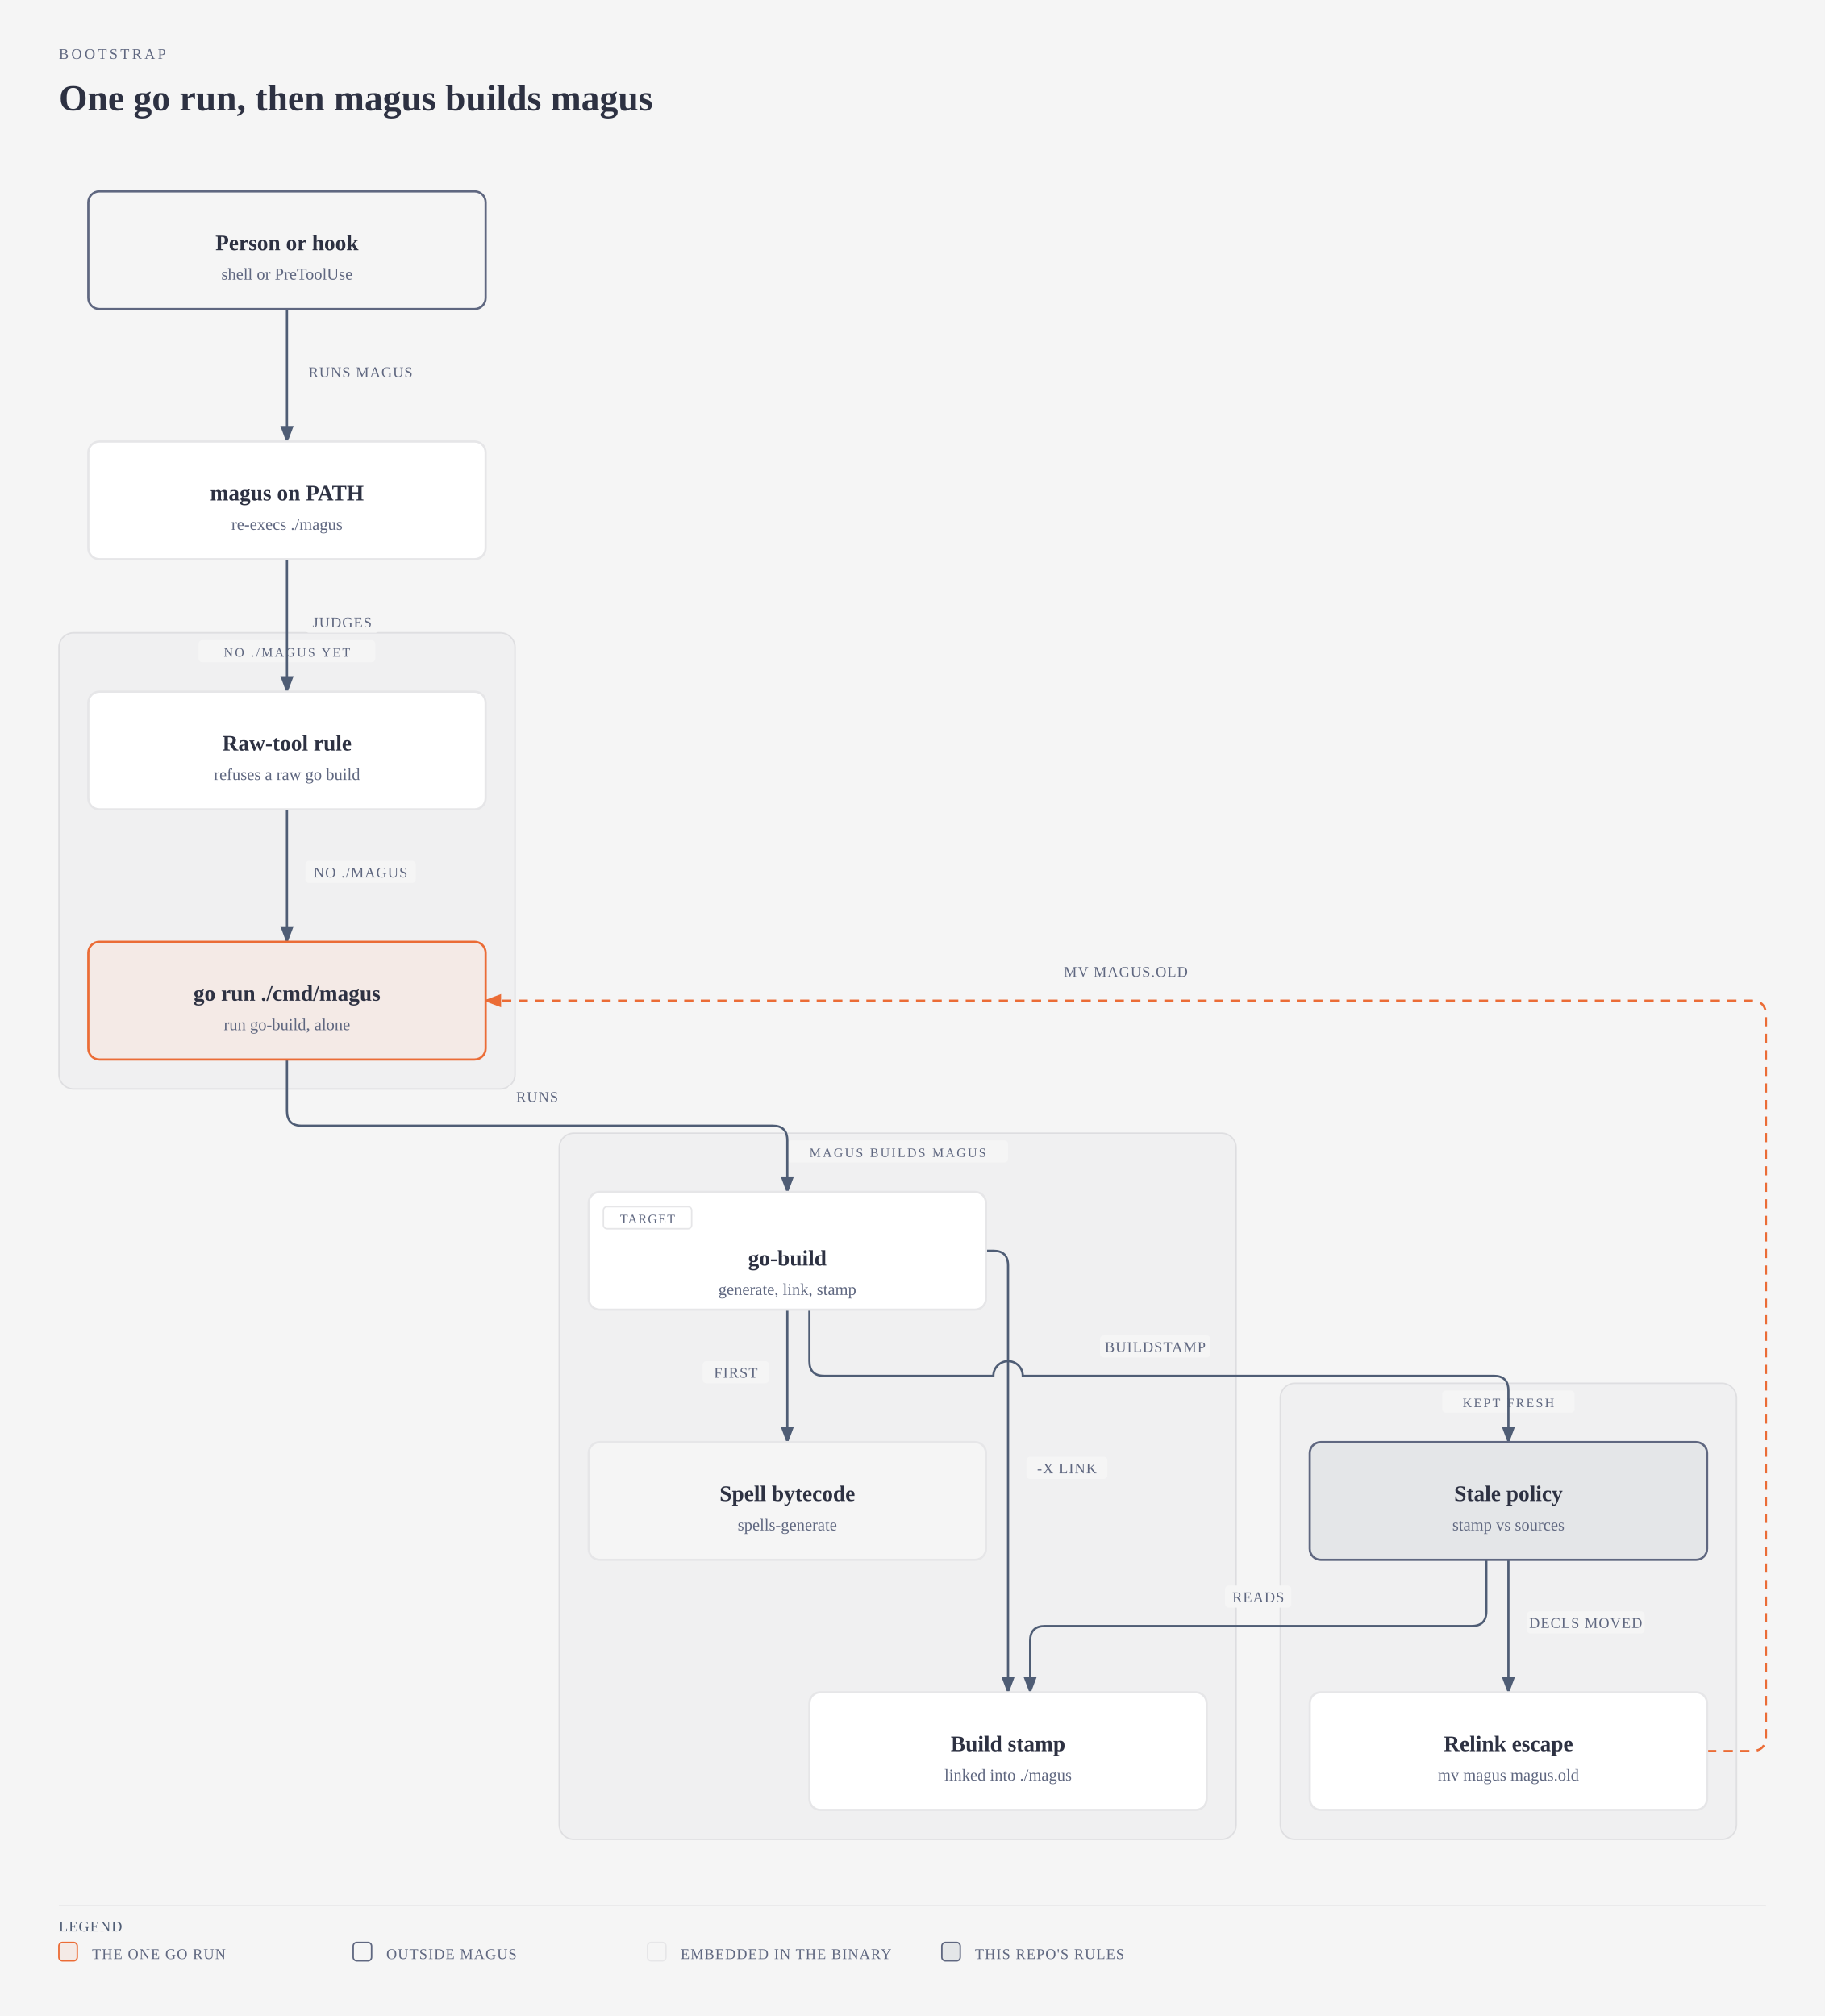
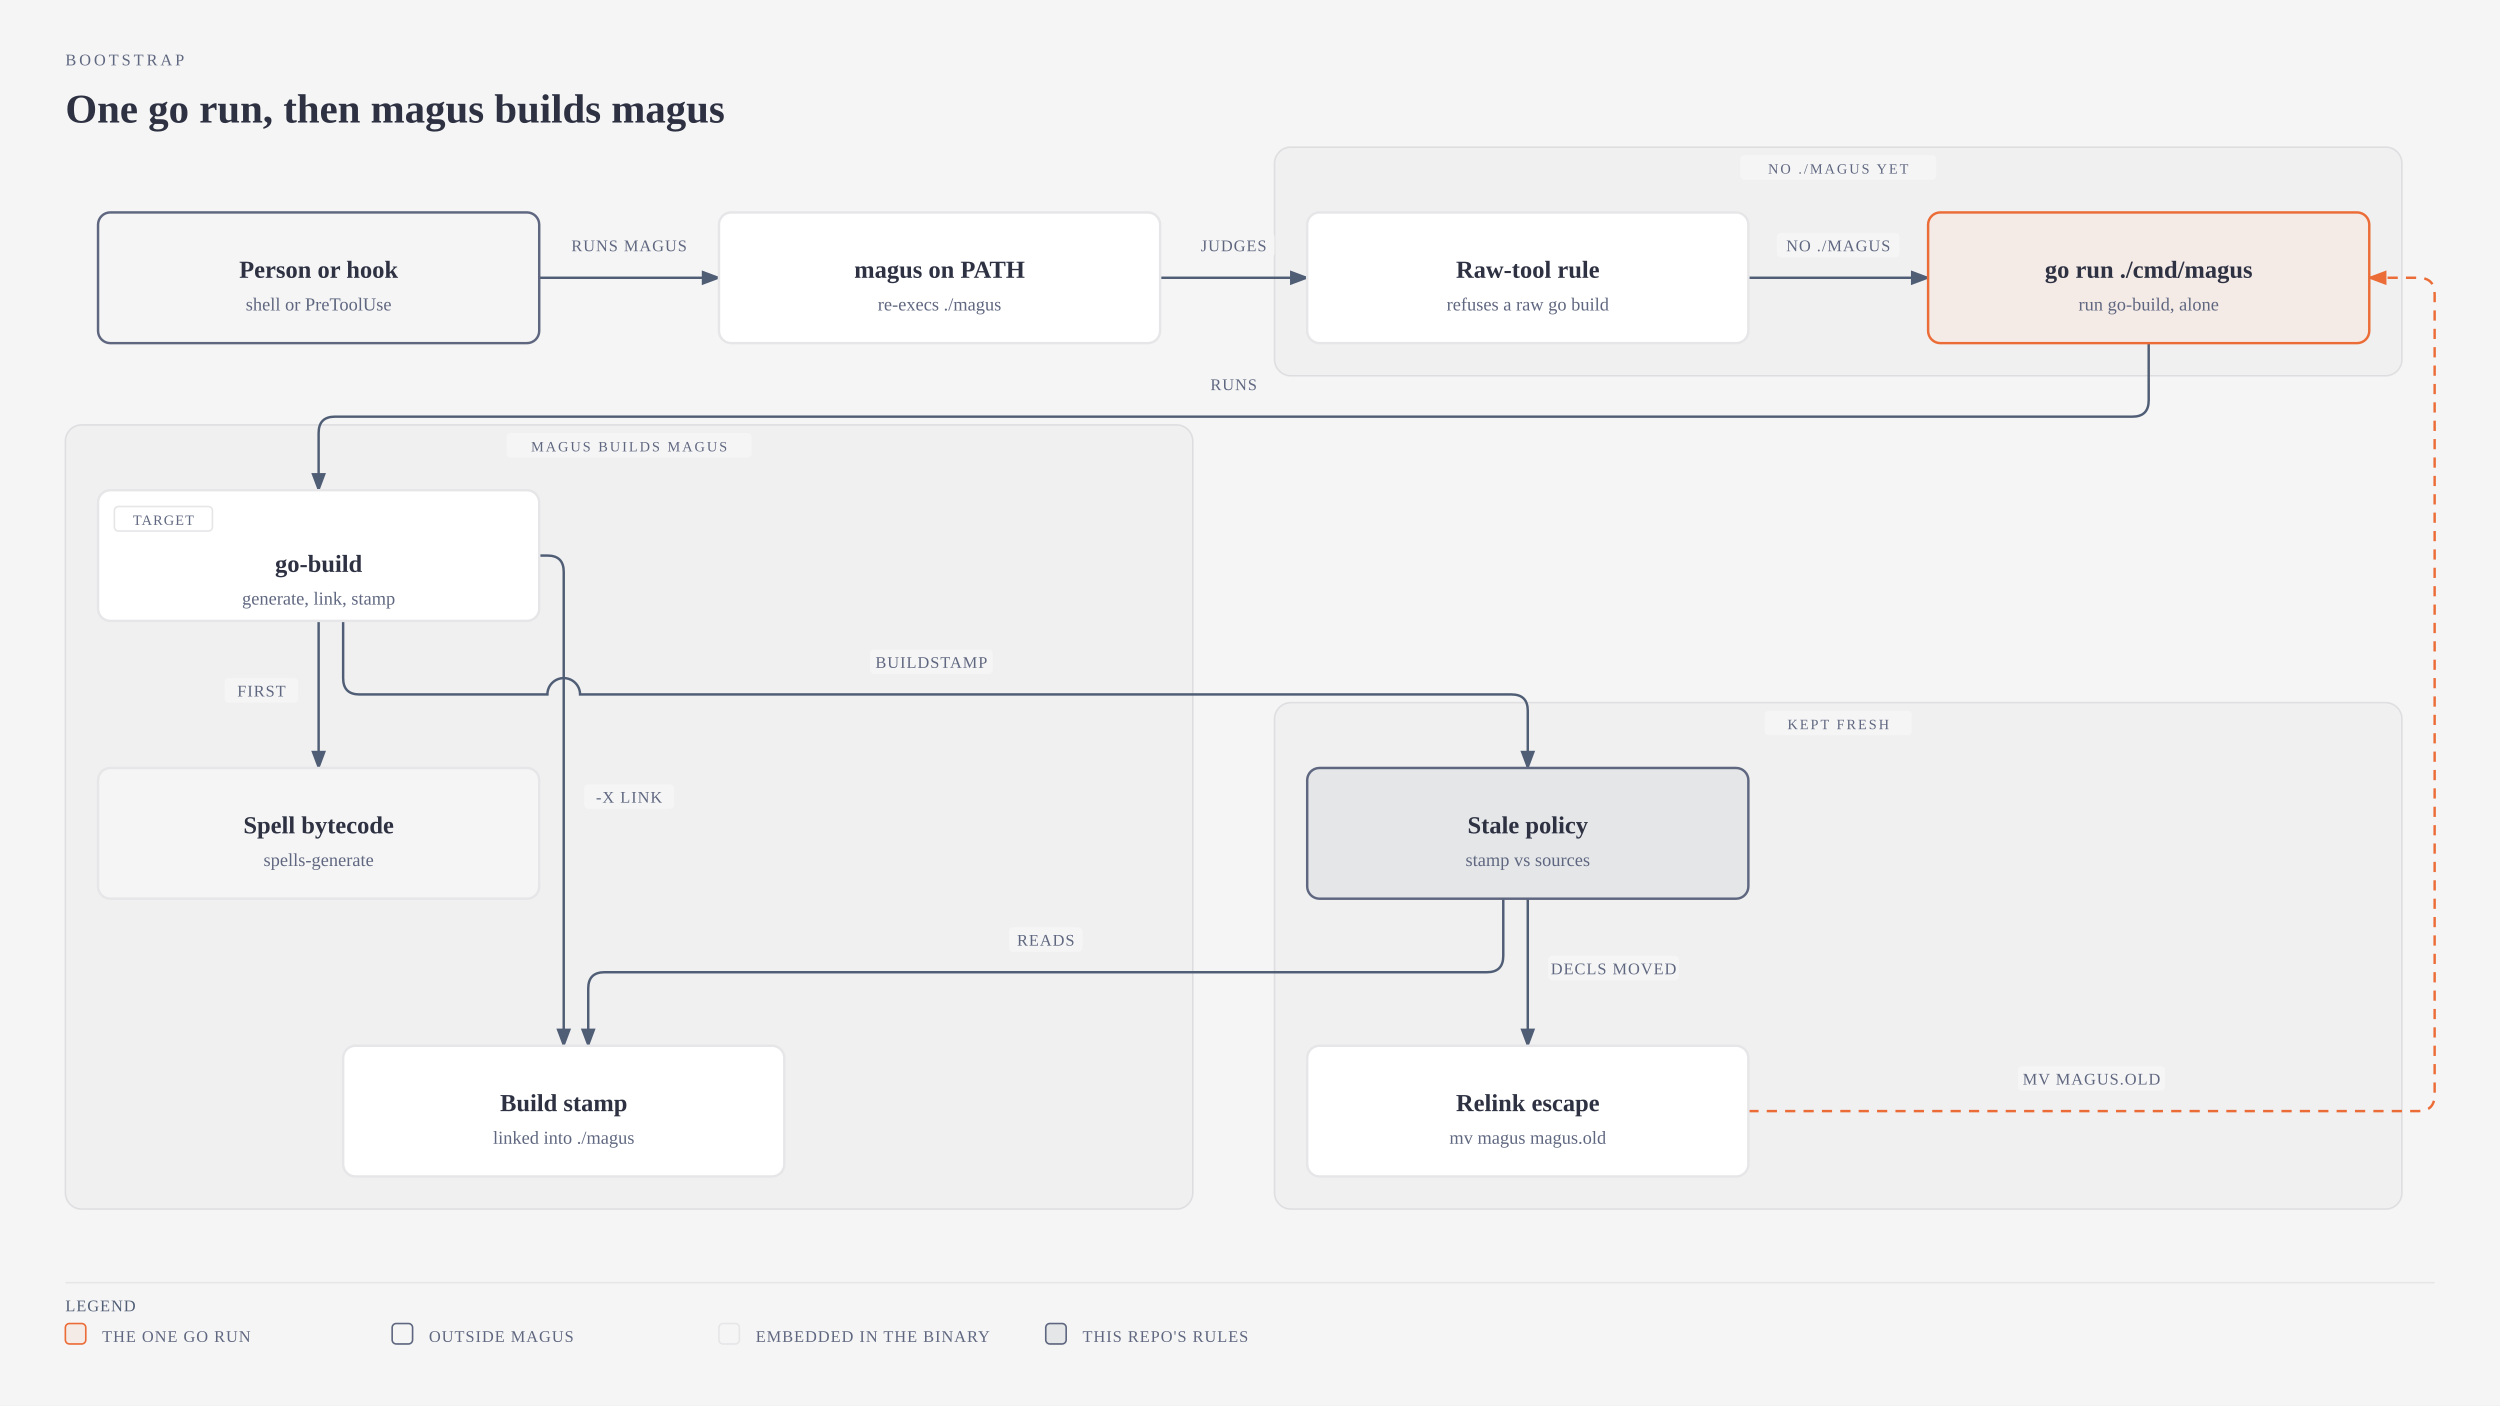
- <svg xmlns="http://www.w3.org/2000/svg" viewBox="0 0 992 1096" width="992" height="1096" role="img" aria-labelledby="bootstrap-title bootstrap-desc" class="magus-diagram">
+ <svg xmlns="http://www.w3.org/2000/svg" viewBox="0 0 1224 688" width="1224" height="688" role="img" aria-labelledby="bootstrap-title bootstrap-desc" class="magus-diagram">
  <defs>
    <marker id="bootstrap-arrow-default" markerWidth="8" markerHeight="6" refX="7" refY="3" orient="auto">
      <polygon points="0 0, 8 3, 0 6" fill="#4f5d75" />
    </marker>
    <marker id="bootstrap-arrow-accent" markerWidth="8" markerHeight="6" refX="7" refY="3" orient="auto">
      <polygon points="0 0, 8 3, 0 6" fill="#eb6c36" />
    </marker>
    <marker id="bootstrap-arrow-link" markerWidth="8" markerHeight="6" refX="7" refY="3" orient="auto">
      <polygon points="0 0, 8 3, 0 6" fill="#2e5aa8" />
    </marker>
  </defs>
  <rect width="100%" height="100%" fill="#f5f5f5" />
  <text x="32" y="32" fill="#5f6780" font-size="8" font-family="var(--pico-font-family-monospace, monospace)" style="font-variant-ligatures:none" letter-spacing="0.18em">BOOTSTRAP</text>
  <text x="32" y="60" fill="#2d3142" font-size="20" font-weight="600" font-family="var(--pico-font-family, sans-serif)">One go run, then magus builds magus</text>
  <g transform="translate(0,40)">
-     <rect x="32" y="304" width="248" height="248" rx="8" fill="#2d3142" fill-opacity="0.02" stroke="#2d3142" stroke-opacity="0.1" stroke-width="0.8" />
-     <rect x="108" y="308" width="96" height="12" rx="2" fill="#f5f5f5" />
-     <text x="156" y="317" fill="#5f6780" font-size="7" font-family="var(--pico-font-family-monospace, monospace)" style="font-variant-ligatures:none" text-anchor="middle" letter-spacing="0.14em">NO ./MAGUS YET</text>
-     <rect x="304" y="576" width="368" height="384" rx="8" fill="#2d3142" fill-opacity="0.02" stroke="#2d3142" stroke-opacity="0.1" stroke-width="0.8" />
-     <rect x="428" y="580" width="120" height="12" rx="2" fill="#f5f5f5" />
-     <text x="488" y="589" fill="#5f6780" font-size="7" font-family="var(--pico-font-family-monospace, monospace)" style="font-variant-ligatures:none" text-anchor="middle" letter-spacing="0.14em">MAGUS BUILDS MAGUS</text>
-     <rect x="696" y="712" width="248" height="248" rx="8" fill="#2d3142" fill-opacity="0.02" stroke="#2d3142" stroke-opacity="0.1" stroke-width="0.8" />
-     <rect x="784" y="716" width="72" height="12" rx="2" fill="#f5f5f5" />
-     <text x="820" y="725" fill="#5f6780" font-size="7" font-family="var(--pico-font-family-monospace, monospace)" style="font-variant-ligatures:none" text-anchor="middle" letter-spacing="0.14em">KEPT FRESH</text>
-     <path data-edge="external:Person or hook-&gt;cmd/magus" id="bootstrap-edge-external_3aPerson_20or_20hook-cmd_2fmagus" d="M 156 128 L 156 200" fill="none" stroke="#4f5d75" stroke-width="1.2" marker-end="url(#bootstrap-arrow-default)" />
-     <path data-edge="cmd/magus-&gt;internal/guard" id="bootstrap-edge-cmd_2fmagus-internal_2fguard" d="M 156 264 L 156 336" fill="none" stroke="#4f5d75" stroke-width="1.2" marker-end="url(#bootstrap-arrow-default)" />
-     <path data-edge="internal/guard-&gt;external:go run ./cmd/magus" id="bootstrap-edge-internal_2fguard-external_3ago_20run_20_2e_2fcmd_2fmagus" d="M 156 400 L 156 472" fill="none" stroke="#4f5d75" stroke-width="1.2" marker-end="url(#bootstrap-arrow-default)" />
-     <path data-edge="external:go run ./cmd/magus-&gt;external:go-build" id="bootstrap-edge-external_3ago_20run_20_2e_2fcmd_2fmagus-external_3ago-build" d="M 156 536 L 156 564 Q 156 572 164 572 L 420 572 Q 428 572 428 580 L 428 608" fill="none" stroke="#4f5d75" stroke-width="1.2" marker-end="url(#bootstrap-arrow-default)" />
-     <path data-edge="external:go-build-&gt;external:Spell bytecode" id="bootstrap-edge-external_3ago-build-external_3aSpell_20bytecode" d="M 428 672 L 428 744" fill="none" stroke="#4f5d75" stroke-width="1.2" marker-end="url(#bootstrap-arrow-default)" />
-     <path data-edge="external:go-build-&gt;internal/interp/bindings" id="bootstrap-edge-external_3ago-build-internal_2finterp_2fbindings" d="M 536 640 L 540 640 Q 548 640 548 648 L 548 880" fill="none" stroke="#4f5d75" stroke-width="1.2" marker-end="url(#bootstrap-arrow-default)" />
-     <path data-edge="external:go-build-&gt;external:Stale policy" id="bootstrap-edge-external_3ago-build-external_3aStale_20policy" d="M 440 672 L 440 700 Q 440 708 448 708 L 540 708 A 8 8 0 0 1 556 708 L 812 708 Q 820 708 820 716 L 820 744" fill="none" stroke="#4f5d75" stroke-width="1.2" marker-end="url(#bootstrap-arrow-default)" />
-     <path data-edge="external:Stale policy-&gt;internal/interp/bindings" id="bootstrap-edge-external_3aStale_20policy-internal_2finterp_2fbindings" d="M 808 808 L 808 836 Q 808 844 800 844 L 568 844 Q 560 844 560 852 L 560 880" fill="none" stroke="#4f5d75" stroke-width="1.2" marker-end="url(#bootstrap-arrow-default)" />
-     <path data-edge="external:Stale policy-&gt;external:Relink escape" id="bootstrap-edge-external_3aStale_20policy-external_3aRelink_20escape" d="M 820 808 L 820 880" fill="none" stroke="#4f5d75" stroke-width="1.2" marker-end="url(#bootstrap-arrow-default)" />
-     <path data-edge="external:Relink escape-&gt;external:go run ./cmd/magus" id="bootstrap-edge-external_3aRelink_20escape-external_3ago_20run_20_2e_2fcmd_2fmagus" d="M 928 912 L 952 912 Q 960 912 960 904 L 960 512 Q 960 504 952 504 L 264 504" fill="none" stroke="#eb6c36" stroke-width="1.2" stroke-dasharray="5,4" marker-end="url(#bootstrap-arrow-accent)" />
-     <rect x="166" y="156" width="60" height="12" rx="2" fill="#f5f5f5" />
-     <text x="196" y="165" fill="#5f6780" font-size="8" font-family="var(--pico-font-family-monospace, monospace)" style="font-variant-ligatures:none" text-anchor="middle" letter-spacing="0.06em">RUNS MAGUS</text>
-     <rect x="166" y="292" width="40" height="12" rx="2" fill="#f5f5f5" />
-     <text x="186" y="301" fill="#5f6780" font-size="8" font-family="var(--pico-font-family-monospace, monospace)" style="font-variant-ligatures:none" text-anchor="middle" letter-spacing="0.06em">JUDGES</text>
-     <rect x="166" y="428" width="60" height="12" rx="2" fill="#f5f5f5" />
-     <text x="196" y="437" fill="#5f6780" font-size="8" font-family="var(--pico-font-family-monospace, monospace)" style="font-variant-ligatures:none" text-anchor="middle" letter-spacing="0.06em">NO ./MAGUS</text>
-     <rect x="276" y="550" width="32" height="12" rx="2" fill="#f5f5f5" />
-     <text x="292" y="559" fill="#5f6780" font-size="8" font-family="var(--pico-font-family-monospace, monospace)" style="font-variant-ligatures:none" text-anchor="middle" letter-spacing="0.06em">RUNS</text>
-     <rect x="382" y="700" width="36" height="12" rx="2" fill="#f5f5f5" />
-     <text x="400" y="709" fill="#5f6780" font-size="8" font-family="var(--pico-font-family-monospace, monospace)" style="font-variant-ligatures:none" text-anchor="middle" letter-spacing="0.06em">FIRST</text>
-     <rect x="558" y="752" width="44" height="12" rx="2" fill="#f5f5f5" />
-     <text x="580" y="761" fill="#5f6780" font-size="8" font-family="var(--pico-font-family-monospace, monospace)" style="font-variant-ligatures:none" text-anchor="middle" letter-spacing="0.06em">-X LINK</text>
-     <rect x="598" y="686" width="60" height="12" rx="2" fill="#f5f5f5" />
-     <text x="628" y="695" fill="#5f6780" font-size="8" font-family="var(--pico-font-family-monospace, monospace)" style="font-variant-ligatures:none" text-anchor="middle" letter-spacing="0.06em">BUILDSTAMP</text>
-     <rect x="666" y="822" width="36" height="12" rx="2" fill="#f5f5f5" />
-     <text x="684" y="831" fill="#5f6780" font-size="8" font-family="var(--pico-font-family-monospace, monospace)" style="font-variant-ligatures:none" text-anchor="middle" letter-spacing="0.06em">READS</text>
-     <rect x="830" y="836" width="64" height="12" rx="2" fill="#f5f5f5" />
-     <text x="862" y="845" fill="#5f6780" font-size="8" font-family="var(--pico-font-family-monospace, monospace)" style="font-variant-ligatures:none" text-anchor="middle" letter-spacing="0.06em">DECLS MOVED</text>
-     <rect x="576" y="482" width="72" height="12" rx="2" fill="#f5f5f5" />
-     <text x="612" y="491" fill="#5f6780" font-size="8" font-family="var(--pico-font-family-monospace, monospace)" style="font-variant-ligatures:none" text-anchor="middle" letter-spacing="0.06em">MV MAGUS.OLD</text>
+     <rect x="624" y="32" width="552" height="112" rx="8" fill="#2d3142" fill-opacity="0.02" stroke="#2d3142" stroke-opacity="0.1" stroke-width="0.8" />
+     <rect x="852" y="36" width="96" height="12" rx="2" fill="#f5f5f5" />
+     <text x="900" y="45" fill="#5f6780" font-size="7" font-family="var(--pico-font-family-monospace, monospace)" style="font-variant-ligatures:none" text-anchor="middle" letter-spacing="0.14em">NO ./MAGUS YET</text>
+     <rect x="32" y="168" width="552" height="384" rx="8" fill="#2d3142" fill-opacity="0.02" stroke="#2d3142" stroke-opacity="0.1" stroke-width="0.8" />
+     <rect x="248" y="172" width="120" height="12" rx="2" fill="#f5f5f5" />
+     <text x="308" y="181" fill="#5f6780" font-size="7" font-family="var(--pico-font-family-monospace, monospace)" style="font-variant-ligatures:none" text-anchor="middle" letter-spacing="0.14em">MAGUS BUILDS MAGUS</text>
+     <rect x="624" y="304" width="552" height="248" rx="8" fill="#2d3142" fill-opacity="0.02" stroke="#2d3142" stroke-opacity="0.1" stroke-width="0.8" />
+     <rect x="864" y="308" width="72" height="12" rx="2" fill="#f5f5f5" />
+     <text x="900" y="317" fill="#5f6780" font-size="7" font-family="var(--pico-font-family-monospace, monospace)" style="font-variant-ligatures:none" text-anchor="middle" letter-spacing="0.14em">KEPT FRESH</text>
+     <path data-edge="external:Person or hook-&gt;cmd/magus" id="bootstrap-edge-external_3aPerson_20or_20hook-cmd_2fmagus" d="M 264 96 L 352 96" fill="none" stroke="#4f5d75" stroke-width="1.2" marker-end="url(#bootstrap-arrow-default)" />
+     <path data-edge="cmd/magus-&gt;internal/guard" id="bootstrap-edge-cmd_2fmagus-internal_2fguard" d="M 568 96 L 640 96" fill="none" stroke="#4f5d75" stroke-width="1.2" marker-end="url(#bootstrap-arrow-default)" />
+     <path data-edge="internal/guard-&gt;external:go run ./cmd/magus" id="bootstrap-edge-internal_2fguard-external_3ago_20run_20_2e_2fcmd_2fmagus" d="M 856 96 L 944 96" fill="none" stroke="#4f5d75" stroke-width="1.2" marker-end="url(#bootstrap-arrow-default)" />
+     <path data-edge="external:go run ./cmd/magus-&gt;external:go-build" id="bootstrap-edge-external_3ago_20run_20_2e_2fcmd_2fmagus-external_3ago-build" d="M 1052 128 L 1052 156 Q 1052 164 1044 164 L 164 164 Q 156 164 156 172 L 156 200" fill="none" stroke="#4f5d75" stroke-width="1.2" marker-end="url(#bootstrap-arrow-default)" />
+     <path data-edge="external:go-build-&gt;external:Spell bytecode" id="bootstrap-edge-external_3ago-build-external_3aSpell_20bytecode" d="M 156 264 L 156 336" fill="none" stroke="#4f5d75" stroke-width="1.2" marker-end="url(#bootstrap-arrow-default)" />
+     <path data-edge="external:go-build-&gt;internal/interp/bindings" id="bootstrap-edge-external_3ago-build-internal_2finterp_2fbindings" d="M 264 232 L 268 232 Q 276 232 276 240 L 276 472" fill="none" stroke="#4f5d75" stroke-width="1.2" marker-end="url(#bootstrap-arrow-default)" />
+     <path data-edge="external:go-build-&gt;external:Stale policy" id="bootstrap-edge-external_3ago-build-external_3aStale_20policy" d="M 168 264 L 168 292 Q 168 300 176 300 L 268 300 A 8 8 0 0 1 284 300 L 740 300 Q 748 300 748 308 L 748 336" fill="none" stroke="#4f5d75" stroke-width="1.2" marker-end="url(#bootstrap-arrow-default)" />
+     <path data-edge="external:Stale policy-&gt;internal/interp/bindings" id="bootstrap-edge-external_3aStale_20policy-internal_2finterp_2fbindings" d="M 736 400 L 736 428 Q 736 436 728 436 L 296 436 Q 288 436 288 444 L 288 472" fill="none" stroke="#4f5d75" stroke-width="1.2" marker-end="url(#bootstrap-arrow-default)" />
+     <path data-edge="external:Stale policy-&gt;external:Relink escape" id="bootstrap-edge-external_3aStale_20policy-external_3aRelink_20escape" d="M 748 400 L 748 472" fill="none" stroke="#4f5d75" stroke-width="1.2" marker-end="url(#bootstrap-arrow-default)" />
+     <path data-edge="external:Relink escape-&gt;external:go run ./cmd/magus" id="bootstrap-edge-external_3aRelink_20escape-external_3ago_20run_20_2e_2fcmd_2fmagus" d="M 856 504 L 1184 504 Q 1192 504 1192 496 L 1192 104 Q 1192 96 1184 96 L 1160 96" fill="none" stroke="#eb6c36" stroke-width="1.2" stroke-dasharray="5,4" marker-end="url(#bootstrap-arrow-accent)" />
+     <rect x="278" y="74" width="60" height="12" rx="2" fill="#f5f5f5" />
+     <text x="308" y="83" fill="#5f6780" font-size="8" font-family="var(--pico-font-family-monospace, monospace)" style="font-variant-ligatures:none" text-anchor="middle" letter-spacing="0.06em">RUNS MAGUS</text>
+     <rect x="584" y="74" width="40" height="12" rx="2" fill="#f5f5f5" />
+     <text x="604" y="83" fill="#5f6780" font-size="8" font-family="var(--pico-font-family-monospace, monospace)" style="font-variant-ligatures:none" text-anchor="middle" letter-spacing="0.06em">JUDGES</text>
+     <rect x="870" y="74" width="60" height="12" rx="2" fill="#f5f5f5" />
+     <text x="900" y="83" fill="#5f6780" font-size="8" font-family="var(--pico-font-family-monospace, monospace)" style="font-variant-ligatures:none" text-anchor="middle" letter-spacing="0.06em">NO ./MAGUS</text>
+     <rect x="588" y="142" width="32" height="12" rx="2" fill="#f5f5f5" />
+     <text x="604" y="151" fill="#5f6780" font-size="8" font-family="var(--pico-font-family-monospace, monospace)" style="font-variant-ligatures:none" text-anchor="middle" letter-spacing="0.06em">RUNS</text>
+     <rect x="110" y="292" width="36" height="12" rx="2" fill="#f5f5f5" />
+     <text x="128" y="301" fill="#5f6780" font-size="8" font-family="var(--pico-font-family-monospace, monospace)" style="font-variant-ligatures:none" text-anchor="middle" letter-spacing="0.06em">FIRST</text>
+     <rect x="286" y="344" width="44" height="12" rx="2" fill="#f5f5f5" />
+     <text x="308" y="353" fill="#5f6780" font-size="8" font-family="var(--pico-font-family-monospace, monospace)" style="font-variant-ligatures:none" text-anchor="middle" letter-spacing="0.06em">-X LINK</text>
+     <rect x="426" y="278" width="60" height="12" rx="2" fill="#f5f5f5" />
+     <text x="456" y="287" fill="#5f6780" font-size="8" font-family="var(--pico-font-family-monospace, monospace)" style="font-variant-ligatures:none" text-anchor="middle" letter-spacing="0.06em">BUILDSTAMP</text>
+     <rect x="494" y="414" width="36" height="12" rx="2" fill="#f5f5f5" />
+     <text x="512" y="423" fill="#5f6780" font-size="8" font-family="var(--pico-font-family-monospace, monospace)" style="font-variant-ligatures:none" text-anchor="middle" letter-spacing="0.06em">READS</text>
+     <rect x="758" y="428" width="64" height="12" rx="2" fill="#f5f5f5" />
+     <text x="790" y="437" fill="#5f6780" font-size="8" font-family="var(--pico-font-family-monospace, monospace)" style="font-variant-ligatures:none" text-anchor="middle" letter-spacing="0.06em">DECLS MOVED</text>
+     <rect x="988" y="482" width="72" height="12" rx="2" fill="#f5f5f5" />
+     <text x="1024" y="491" fill="#5f6780" font-size="8" font-family="var(--pico-font-family-monospace, monospace)" style="font-variant-ligatures:none" text-anchor="middle" letter-spacing="0.06em">MV MAGUS.OLD</text>
    <g data-node="external:Person or hook">
      <rect x="48" y="64" width="216" height="64" rx="6" fill="#f5f5f5" />
      <rect x="48" y="64" width="216" height="64" rx="6" fill="#f5f5f5" stroke="#5f6780" stroke-width="1.2" />
      <text x="156" y="96" fill="#2d3142" font-size="12" font-weight="600" font-family="var(--pico-font-family, sans-serif)" text-anchor="middle">Person or hook</text>
      <text x="156" y="112" fill="#5f6780" font-size="9" font-family="var(--pico-font-family-monospace, monospace)" style="font-variant-ligatures:none" text-anchor="middle">shell or PreToolUse</text>
    </g>
    <g data-node="cmd/magus" data-anchor="cmd/magus">
+       <rect x="352" y="64" width="216" height="64" rx="6" fill="#f5f5f5" />
+       <rect x="352" y="64" width="216" height="64" rx="6" fill="#ffffff" stroke="#e6e6e8" stroke-width="1.2" />
+       <text x="460" y="96" fill="#2d3142" font-size="12" font-weight="600" font-family="var(--pico-font-family, sans-serif)" text-anchor="middle">magus on PATH</text>
+       <text x="460" y="112" fill="#5f6780" font-size="9" font-family="var(--pico-font-family-monospace, monospace)" style="font-variant-ligatures:none" text-anchor="middle">re-execs ./magus</text>
+     </g>
+     <g data-node="internal/guard" data-anchor="internal/guard">
+       <rect x="640" y="64" width="216" height="64" rx="6" fill="#f5f5f5" />
+       <rect x="640" y="64" width="216" height="64" rx="6" fill="#ffffff" stroke="#e6e6e8" stroke-width="1.2" />
+       <text x="748" y="96" fill="#2d3142" font-size="12" font-weight="600" font-family="var(--pico-font-family, sans-serif)" text-anchor="middle">Raw-tool rule</text>
+       <text x="748" y="112" fill="#5f6780" font-size="9" font-family="var(--pico-font-family-monospace, monospace)" style="font-variant-ligatures:none" text-anchor="middle">refuses a raw go build</text>
+     </g>
+     <g data-node="external:go run ./cmd/magus">
+       <rect x="944" y="64" width="216" height="64" rx="6" fill="#f5f5f5" />
+       <rect x="944" y="64" width="216" height="64" rx="6" fill="#f4eae6" stroke="#eb6c36" stroke-width="1.2" />
+       <text x="1052" y="96" fill="#2d3142" font-size="12" font-weight="600" font-family="var(--pico-font-family, sans-serif)" text-anchor="middle">go run ./cmd/magus</text>
+       <text x="1052" y="112" fill="#5f6780" font-size="9" font-family="var(--pico-font-family-monospace, monospace)" style="font-variant-ligatures:none" text-anchor="middle">run go-build, alone</text>
+     </g>
+     <g data-node="external:go-build">
      <rect x="48" y="200" width="216" height="64" rx="6" fill="#f5f5f5" />
      <rect x="48" y="200" width="216" height="64" rx="6" fill="#ffffff" stroke="#e6e6e8" stroke-width="1.2" />
-       <text x="156" y="232" fill="#2d3142" font-size="12" font-weight="600" font-family="var(--pico-font-family, sans-serif)" text-anchor="middle">magus on PATH</text>
-       <text x="156" y="248" fill="#5f6780" font-size="9" font-family="var(--pico-font-family-monospace, monospace)" style="font-variant-ligatures:none" text-anchor="middle">re-execs ./magus</text>
-     </g>
-     <g data-node="internal/guard" data-anchor="internal/guard">
-       <rect x="48" y="336" width="216" height="64" rx="6" fill="#f5f5f5" />
-       <rect x="48" y="336" width="216" height="64" rx="6" fill="#ffffff" stroke="#e6e6e8" stroke-width="1.2" />
-       <text x="156" y="368" fill="#2d3142" font-size="12" font-weight="600" font-family="var(--pico-font-family, sans-serif)" text-anchor="middle">Raw-tool rule</text>
-       <text x="156" y="384" fill="#5f6780" font-size="9" font-family="var(--pico-font-family-monospace, monospace)" style="font-variant-ligatures:none" text-anchor="middle">refuses a raw go build</text>
-     </g>
-     <g data-node="external:go run ./cmd/magus">
-       <rect x="48" y="472" width="216" height="64" rx="6" fill="#f5f5f5" />
-       <rect x="48" y="472" width="216" height="64" rx="6" fill="#f4eae6" stroke="#eb6c36" stroke-width="1.2" />
-       <text x="156" y="504" fill="#2d3142" font-size="12" font-weight="600" font-family="var(--pico-font-family, sans-serif)" text-anchor="middle">go run ./cmd/magus</text>
-       <text x="156" y="520" fill="#5f6780" font-size="9" font-family="var(--pico-font-family-monospace, monospace)" style="font-variant-ligatures:none" text-anchor="middle">run go-build, alone</text>
-     </g>
-     <g data-node="external:go-build">
-       <rect x="320" y="608" width="216" height="64" rx="6" fill="#f5f5f5" />
-       <rect x="320" y="608" width="216" height="64" rx="6" fill="#ffffff" stroke="#e6e6e8" stroke-width="1.2" />
-       <rect x="328" y="616" width="48" height="12" rx="2" fill="none" stroke="#e6e6e8" stroke-width="0.8" />
-       <text x="352" y="625" fill="#5f6780" font-size="7" font-family="var(--pico-font-family-monospace, monospace)" style="font-variant-ligatures:none" text-anchor="middle" letter-spacing="0.08em">TARGET</text>
-       <text x="428" y="648" fill="#2d3142" font-size="12" font-weight="600" font-family="var(--pico-font-family, sans-serif)" text-anchor="middle">go-build</text>
-       <text x="428" y="664" fill="#5f6780" font-size="9" font-family="var(--pico-font-family-monospace, monospace)" style="font-variant-ligatures:none" text-anchor="middle">generate, link, stamp</text>
+       <rect x="56" y="208" width="48" height="12" rx="2" fill="none" stroke="#e6e6e8" stroke-width="0.8" />
+       <text x="80" y="217" fill="#5f6780" font-size="7" font-family="var(--pico-font-family-monospace, monospace)" style="font-variant-ligatures:none" text-anchor="middle" letter-spacing="0.08em">TARGET</text>
+       <text x="156" y="240" fill="#2d3142" font-size="12" font-weight="600" font-family="var(--pico-font-family, sans-serif)" text-anchor="middle">go-build</text>
+       <text x="156" y="256" fill="#5f6780" font-size="9" font-family="var(--pico-font-family-monospace, monospace)" style="font-variant-ligatures:none" text-anchor="middle">generate, link, stamp</text>
    </g>
    <g data-node="external:Spell bytecode">
-       <rect x="320" y="744" width="216" height="64" rx="6" fill="#f5f5f5" />
-       <rect x="320" y="744" width="216" height="64" rx="6" fill="#f5f5f5" stroke="#e6e6e8" stroke-width="1.2" />
-       <text x="428" y="776" fill="#2d3142" font-size="12" font-weight="600" font-family="var(--pico-font-family, sans-serif)" text-anchor="middle">Spell bytecode</text>
-       <text x="428" y="792" fill="#5f6780" font-size="9" font-family="var(--pico-font-family-monospace, monospace)" style="font-variant-ligatures:none" text-anchor="middle">spells-generate</text>
+       <rect x="48" y="336" width="216" height="64" rx="6" fill="#f5f5f5" />
+       <rect x="48" y="336" width="216" height="64" rx="6" fill="#f5f5f5" stroke="#e6e6e8" stroke-width="1.2" />
+       <text x="156" y="368" fill="#2d3142" font-size="12" font-weight="600" font-family="var(--pico-font-family, sans-serif)" text-anchor="middle">Spell bytecode</text>
+       <text x="156" y="384" fill="#5f6780" font-size="9" font-family="var(--pico-font-family-monospace, monospace)" style="font-variant-ligatures:none" text-anchor="middle">spells-generate</text>
    </g>
    <g data-node="internal/interp/bindings" data-anchor="internal/interp/bindings">
-       <rect x="440" y="880" width="216" height="64" rx="6" fill="#f5f5f5" />
-       <rect x="440" y="880" width="216" height="64" rx="6" fill="#ffffff" stroke="#e6e6e8" stroke-width="1.2" />
-       <text x="548" y="912" fill="#2d3142" font-size="12" font-weight="600" font-family="var(--pico-font-family, sans-serif)" text-anchor="middle">Build stamp</text>
-       <text x="548" y="928" fill="#5f6780" font-size="9" font-family="var(--pico-font-family-monospace, monospace)" style="font-variant-ligatures:none" text-anchor="middle">linked into ./magus</text>
+       <rect x="168" y="472" width="216" height="64" rx="6" fill="#f5f5f5" />
+       <rect x="168" y="472" width="216" height="64" rx="6" fill="#ffffff" stroke="#e6e6e8" stroke-width="1.2" />
+       <text x="276" y="504" fill="#2d3142" font-size="12" font-weight="600" font-family="var(--pico-font-family, sans-serif)" text-anchor="middle">Build stamp</text>
+       <text x="276" y="520" fill="#5f6780" font-size="9" font-family="var(--pico-font-family-monospace, monospace)" style="font-variant-ligatures:none" text-anchor="middle">linked into ./magus</text>
    </g>
    <g data-node="external:Stale policy">
-       <rect x="712" y="744" width="216" height="64" rx="6" fill="#f5f5f5" />
-       <rect x="712" y="744" width="216" height="64" rx="6" fill="#4f5d75" fill-opacity="0.1" stroke="#5f6780" stroke-width="1.2" />
-       <text x="820" y="776" fill="#2d3142" font-size="12" font-weight="600" font-family="var(--pico-font-family, sans-serif)" text-anchor="middle">Stale policy</text>
-       <text x="820" y="792" fill="#5f6780" font-size="9" font-family="var(--pico-font-family-monospace, monospace)" style="font-variant-ligatures:none" text-anchor="middle">stamp vs sources</text>
+       <rect x="640" y="336" width="216" height="64" rx="6" fill="#f5f5f5" />
+       <rect x="640" y="336" width="216" height="64" rx="6" fill="#4f5d75" fill-opacity="0.1" stroke="#5f6780" stroke-width="1.2" />
+       <text x="748" y="368" fill="#2d3142" font-size="12" font-weight="600" font-family="var(--pico-font-family, sans-serif)" text-anchor="middle">Stale policy</text>
+       <text x="748" y="384" fill="#5f6780" font-size="9" font-family="var(--pico-font-family-monospace, monospace)" style="font-variant-ligatures:none" text-anchor="middle">stamp vs sources</text>
    </g>
    <g data-node="external:Relink escape">
-       <rect x="712" y="880" width="216" height="64" rx="6" fill="#f5f5f5" />
-       <rect x="712" y="880" width="216" height="64" rx="6" fill="#ffffff" stroke="#e6e6e8" stroke-width="1.2" />
-       <text x="820" y="912" fill="#2d3142" font-size="12" font-weight="600" font-family="var(--pico-font-family, sans-serif)" text-anchor="middle">Relink escape</text>
-       <text x="820" y="928" fill="#5f6780" font-size="9" font-family="var(--pico-font-family-monospace, monospace)" style="font-variant-ligatures:none" text-anchor="middle">mv magus magus.old</text>
+       <rect x="640" y="472" width="216" height="64" rx="6" fill="#f5f5f5" />
+       <rect x="640" y="472" width="216" height="64" rx="6" fill="#ffffff" stroke="#e6e6e8" stroke-width="1.2" />
+       <text x="748" y="504" fill="#2d3142" font-size="12" font-weight="600" font-family="var(--pico-font-family, sans-serif)" text-anchor="middle">Relink escape</text>
+       <text x="748" y="520" fill="#5f6780" font-size="9" font-family="var(--pico-font-family-monospace, monospace)" style="font-variant-ligatures:none" text-anchor="middle">mv magus magus.old</text>
    </g>
-     <line x1="32" y1="996" x2="960" y2="996" stroke="#e6e6e8" stroke-width="0.8" />
-     <text x="32" y="1010" fill="#4f5d75" font-size="8" font-family="var(--pico-font-family-monospace, monospace)" style="font-variant-ligatures:none" letter-spacing="0.06em">LEGEND</text>
-     <rect x="32" y="1016" width="10" height="10" rx="2" fill="#f4eae6" stroke="#eb6c36" stroke-width="0.8" />
-     <text x="50" y="1025" fill="#5f6780" font-size="8" font-family="var(--pico-font-family-monospace, monospace)" style="font-variant-ligatures:none" letter-spacing="0.06em">THE ONE GO RUN</text>
-     <rect x="192" y="1016" width="10" height="10" rx="2" fill="#f5f5f5" stroke="#5f6780" stroke-width="0.8" />
-     <text x="210" y="1025" fill="#5f6780" font-size="8" font-family="var(--pico-font-family-monospace, monospace)" style="font-variant-ligatures:none" letter-spacing="0.06em">OUTSIDE MAGUS</text>
-     <rect x="352" y="1016" width="10" height="10" rx="2" fill="#f5f5f5" stroke="#e6e6e8" stroke-width="0.8" />
-     <text x="370" y="1025" fill="#5f6780" font-size="8" font-family="var(--pico-font-family-monospace, monospace)" style="font-variant-ligatures:none" letter-spacing="0.06em">EMBEDDED IN THE BINARY</text>
-     <rect x="512" y="1016" width="10" height="10" rx="2" fill="#4f5d75" fill-opacity="0.1" stroke="#5f6780" stroke-width="0.8" />
-     <text x="530" y="1025" fill="#5f6780" font-size="8" font-family="var(--pico-font-family-monospace, monospace)" style="font-variant-ligatures:none" letter-spacing="0.06em">THIS REPO'S RULES</text>
+     <line x1="32" y1="588" x2="1192" y2="588" stroke="#e6e6e8" stroke-width="0.8" />
+     <text x="32" y="602" fill="#4f5d75" font-size="8" font-family="var(--pico-font-family-monospace, monospace)" style="font-variant-ligatures:none" letter-spacing="0.06em">LEGEND</text>
+     <rect x="32" y="608" width="10" height="10" rx="2" fill="#f4eae6" stroke="#eb6c36" stroke-width="0.8" />
+     <text x="50" y="617" fill="#5f6780" font-size="8" font-family="var(--pico-font-family-monospace, monospace)" style="font-variant-ligatures:none" letter-spacing="0.06em">THE ONE GO RUN</text>
+     <rect x="192" y="608" width="10" height="10" rx="2" fill="#f5f5f5" stroke="#5f6780" stroke-width="0.8" />
+     <text x="210" y="617" fill="#5f6780" font-size="8" font-family="var(--pico-font-family-monospace, monospace)" style="font-variant-ligatures:none" letter-spacing="0.06em">OUTSIDE MAGUS</text>
+     <rect x="352" y="608" width="10" height="10" rx="2" fill="#f5f5f5" stroke="#e6e6e8" stroke-width="0.8" />
+     <text x="370" y="617" fill="#5f6780" font-size="8" font-family="var(--pico-font-family-monospace, monospace)" style="font-variant-ligatures:none" letter-spacing="0.06em">EMBEDDED IN THE BINARY</text>
+     <rect x="512" y="608" width="10" height="10" rx="2" fill="#4f5d75" fill-opacity="0.1" stroke="#5f6780" stroke-width="0.8" />
+     <text x="530" y="617" fill="#5f6780" font-size="8" font-family="var(--pico-font-family-monospace, monospace)" style="font-variant-ligatures:none" letter-spacing="0.06em">THIS REPO'S RULES</text>
  </g>
</svg>
